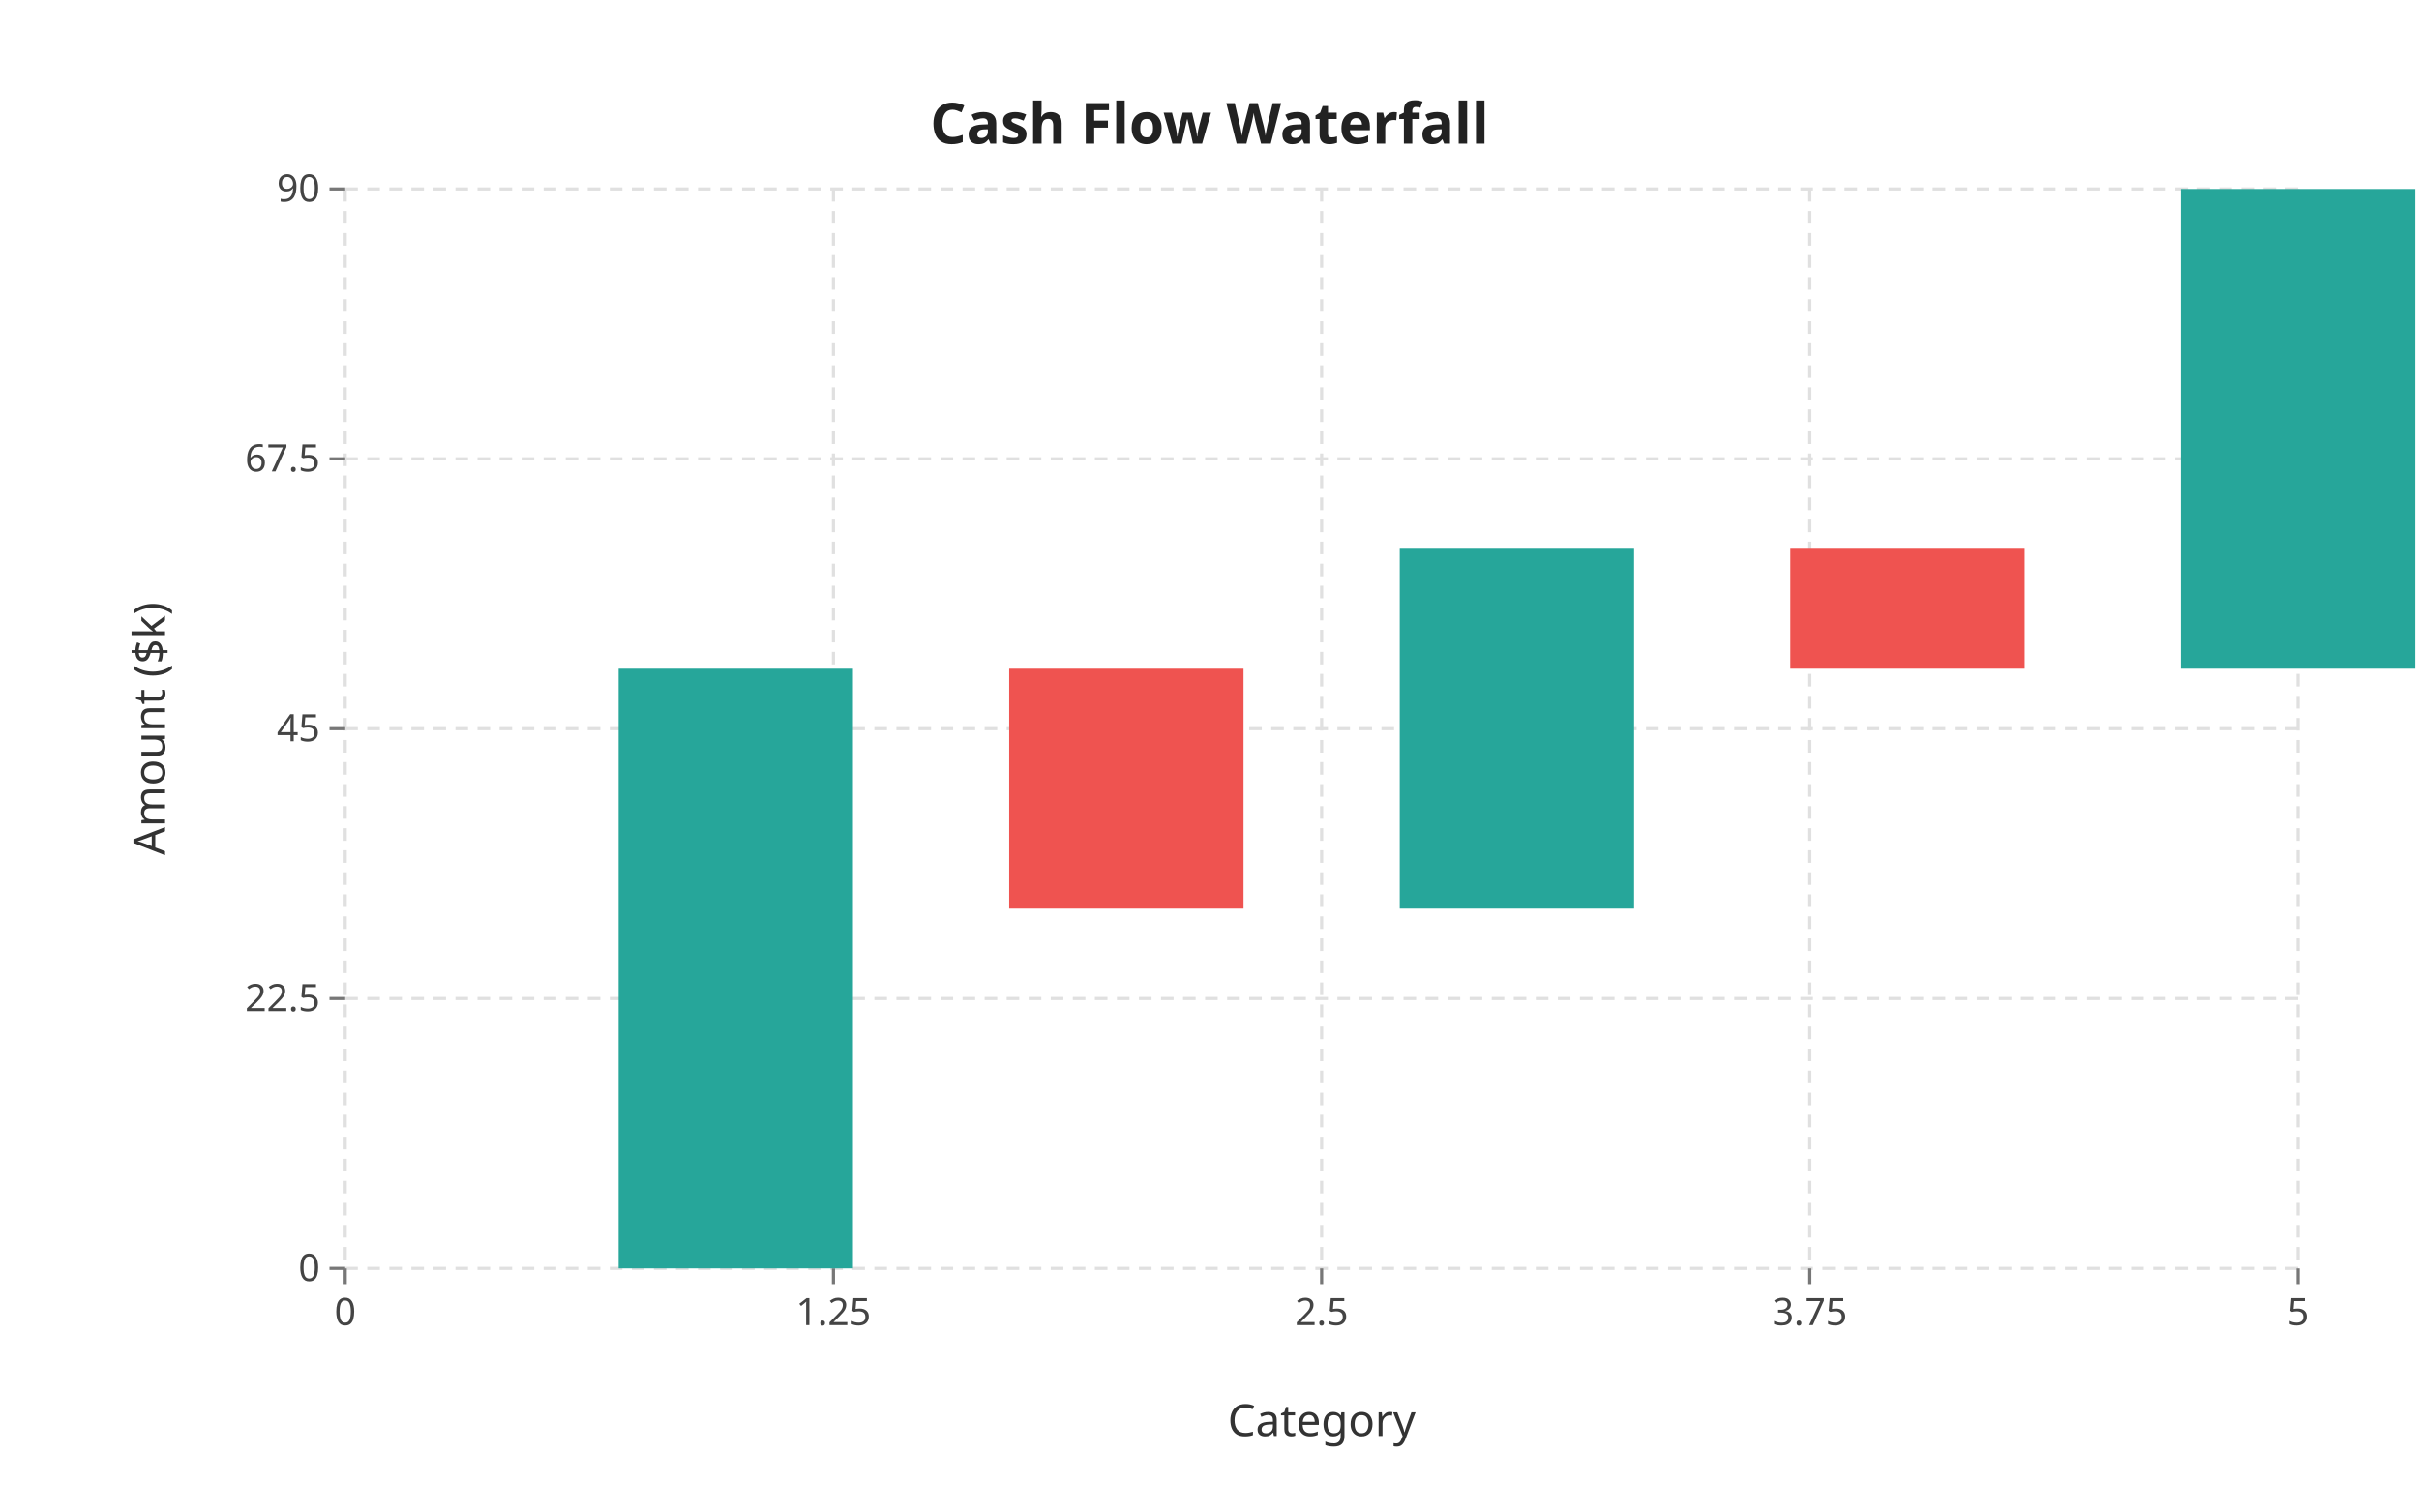
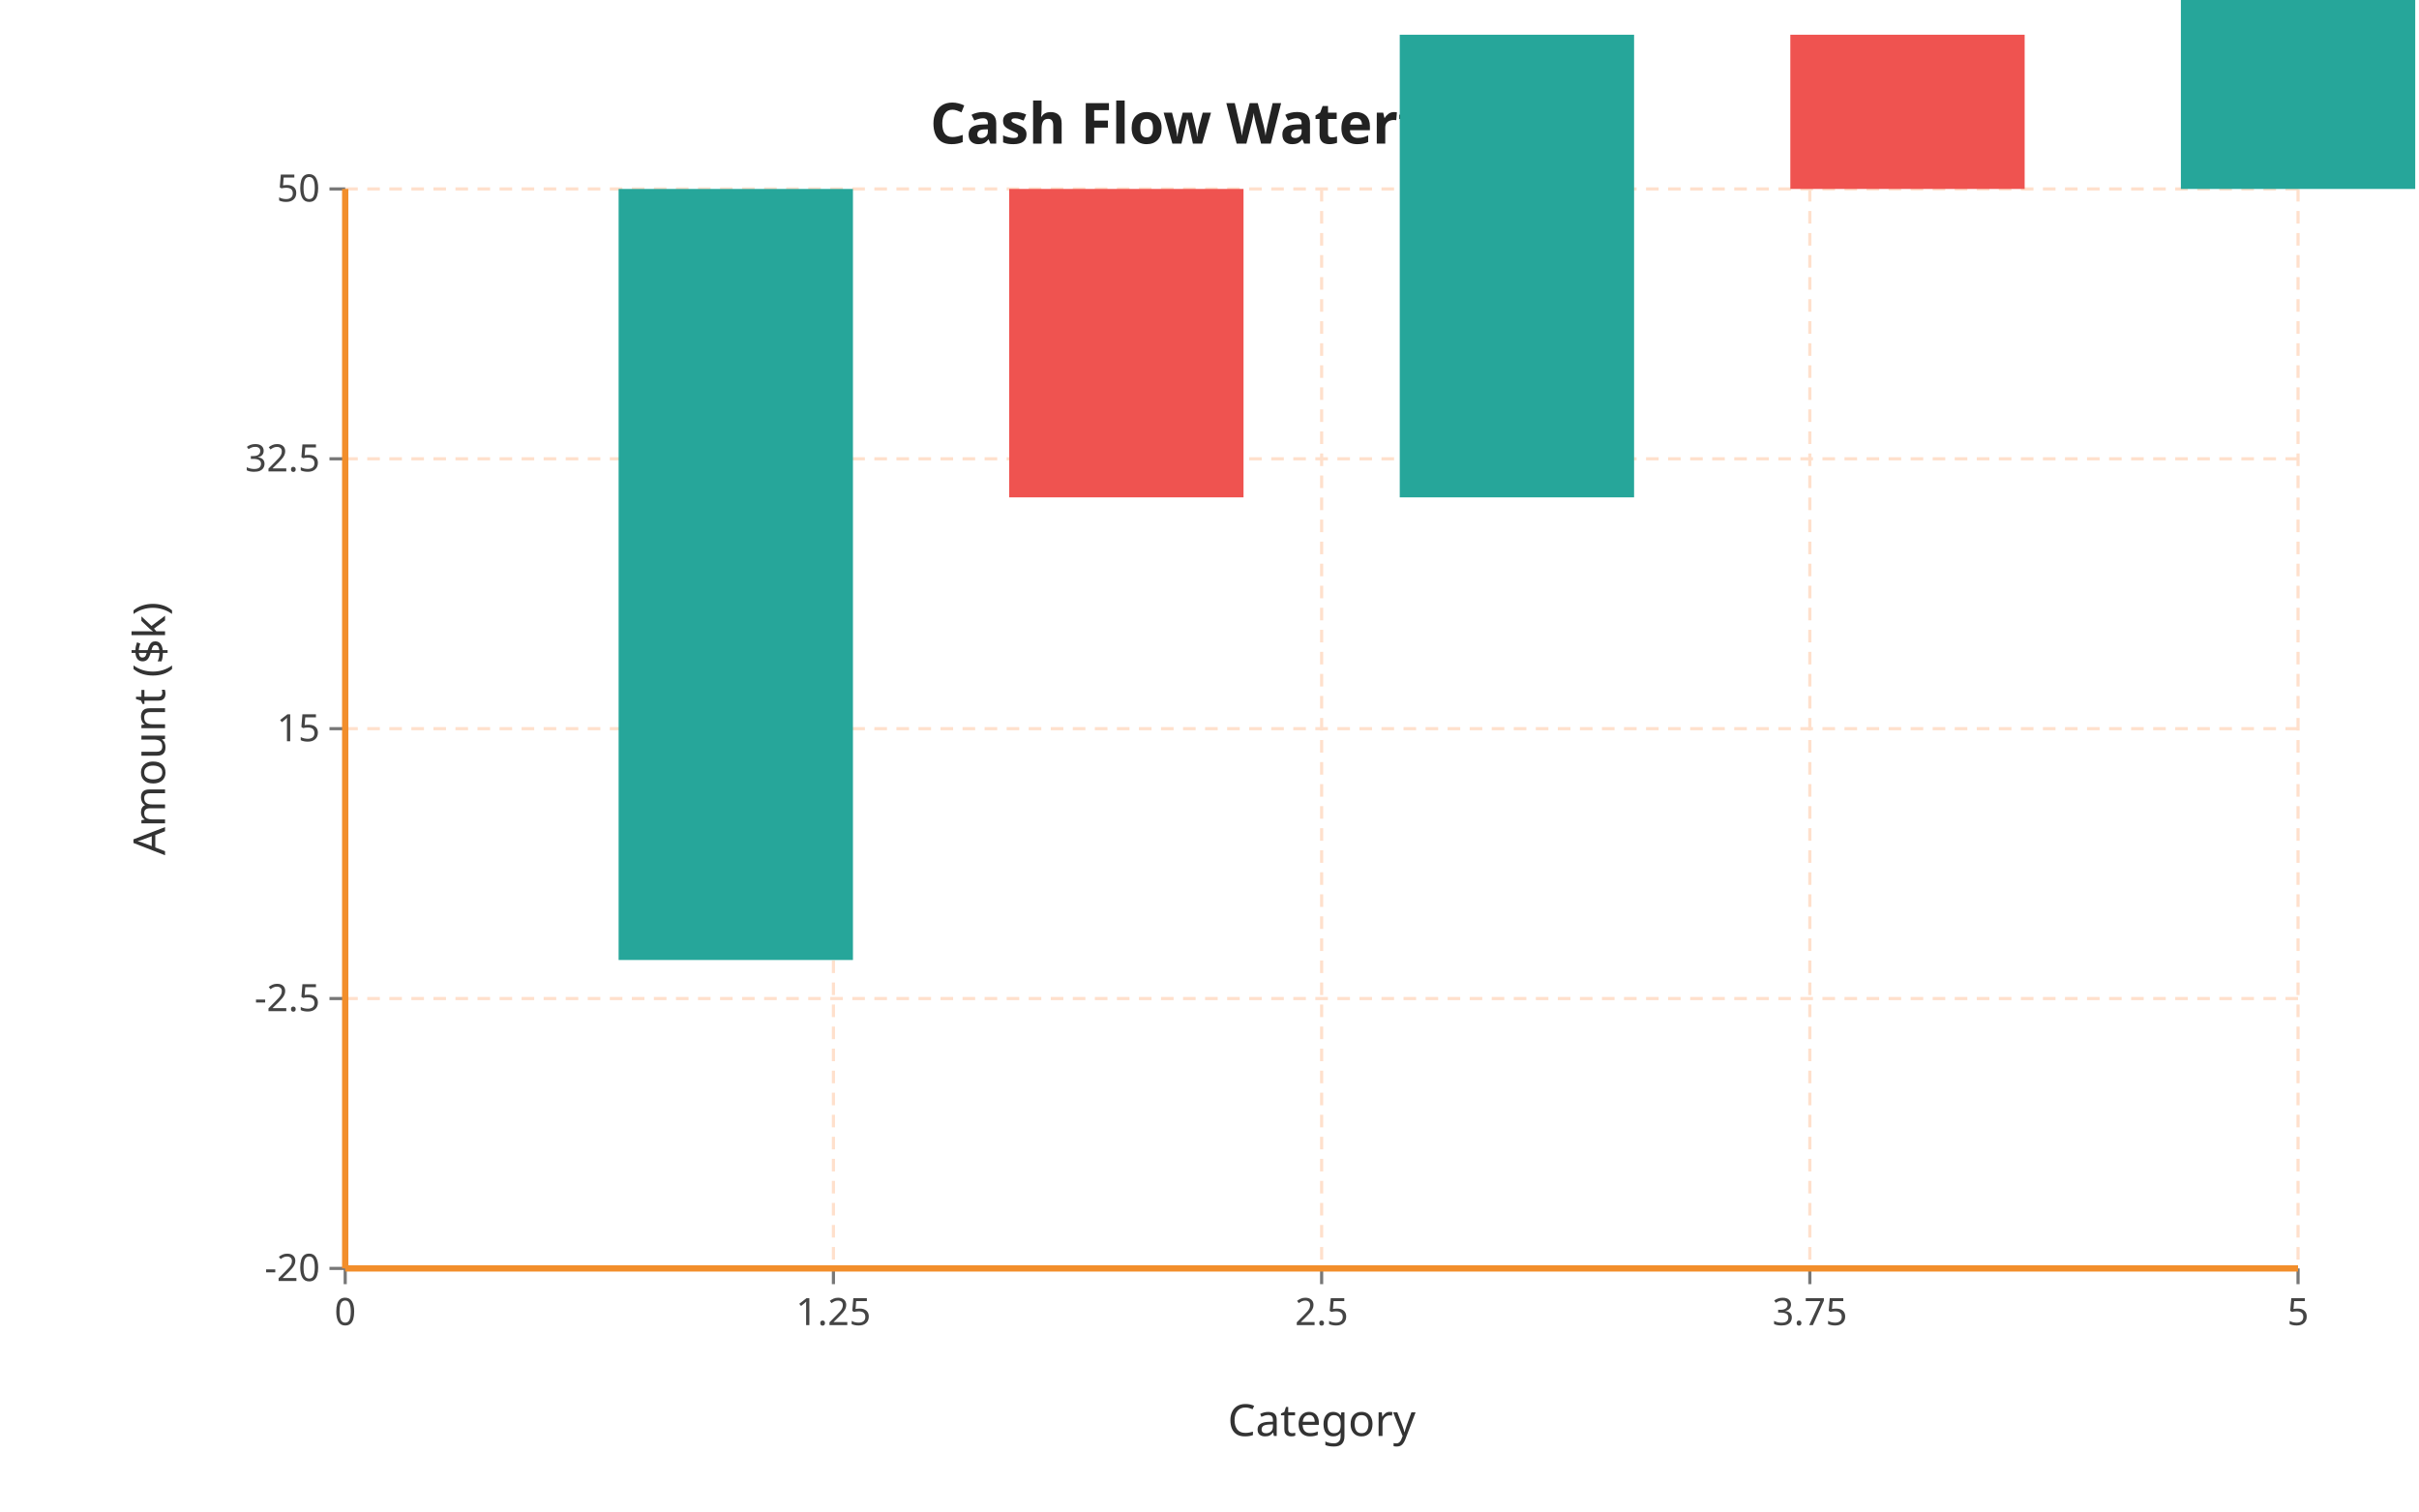
<svg xmlns="http://www.w3.org/2000/svg" width="768.0" height="480.0" style="font-family: sans-serif;">
  <text x="384.0" y="45.6" text-anchor="middle" font-size="18" font-weight="bold" fill="#222">Cash Flow Waterfall</text>
-   <g class="grid" stroke-dasharray="4 3">
-     <line x1="109.6" y1="60.0" x2="109.6" y2="402.8" stroke="#e0e0e0" stroke-width="1" />
-     <line x1="264.6" y1="60.0" x2="264.6" y2="402.8" stroke="#e0e0e0" stroke-width="1" />
-     <line x1="419.6" y1="60.0" x2="419.6" y2="402.8" stroke="#e0e0e0" stroke-width="1" />
-     <line x1="574.6" y1="60.0" x2="574.6" y2="402.8" stroke="#e0e0e0" stroke-width="1" />
-     <line x1="729.6" y1="60.0" x2="729.6" y2="402.8" stroke="#e0e0e0" stroke-width="1" />
-     <line x1="109.6" y1="402.8" x2="729.6" y2="402.8" stroke="#e0e0e0" stroke-width="1" />
-     <line x1="109.6" y1="317.1" x2="729.6" y2="317.1" stroke="#e0e0e0" stroke-width="1" />
-     <line x1="109.6" y1="231.4" x2="729.6" y2="231.4" stroke="#e0e0e0" stroke-width="1" />
-     <line x1="109.6" y1="145.7" x2="729.6" y2="145.7" stroke="#e0e0e0" stroke-width="1" />
-     <line x1="109.6" y1="60.0" x2="729.6" y2="60.0" stroke="#e0e0e0" stroke-width="1" />
+   <g class="grid">
+     <line x1="109.6" y1="60.0" x2="109.6" y2="402.8" stroke="#ffe0cc" stroke-width="1" stroke-dasharray="4 3" />
+     <line x1="264.6" y1="60.0" x2="264.6" y2="402.8" stroke="#ffe0cc" stroke-width="1" stroke-dasharray="4 3" />
+     <line x1="419.6" y1="60.0" x2="419.6" y2="402.8" stroke="#ffe0cc" stroke-width="1" stroke-dasharray="4 3" />
+     <line x1="574.6" y1="60.0" x2="574.6" y2="402.8" stroke="#ffe0cc" stroke-width="1" stroke-dasharray="4 3" />
+     <line x1="729.6" y1="60.0" x2="729.6" y2="402.8" stroke="#ffe0cc" stroke-width="1" stroke-dasharray="4 3" />
+     <line x1="109.6" y1="402.8" x2="729.6" y2="402.8" stroke="#ffe0cc" stroke-width="1" stroke-dasharray="4 3" />
+     <line x1="109.6" y1="317.1" x2="729.6" y2="317.1" stroke="#ffe0cc" stroke-width="1" stroke-dasharray="4 3" />
+     <line x1="109.6" y1="231.4" x2="729.6" y2="231.4" stroke="#ffe0cc" stroke-width="1" stroke-dasharray="4 3" />
+     <line x1="109.6" y1="145.7" x2="729.6" y2="145.7" stroke="#ffe0cc" stroke-width="1" stroke-dasharray="4 3" />
+     <line x1="109.6" y1="60.0" x2="729.6" y2="60.0" stroke="#ffe0cc" stroke-width="1" stroke-dasharray="4 3" />
  </g>
  <g class="axes">
    <line x1="109.6" y1="402.8" x2="109.6" y2="407.8" stroke="#777" stroke-width="1" />
    <text x="109.6" y="420.8" text-anchor="middle" font-size="12" fill="#444">0</text>
    <line x1="264.6" y1="402.8" x2="264.6" y2="407.8" stroke="#777" stroke-width="1" />
    <text x="264.6" y="420.8" text-anchor="middle" font-size="12" fill="#444">1.25</text>
    <line x1="419.6" y1="402.8" x2="419.6" y2="407.8" stroke="#777" stroke-width="1" />
    <text x="419.6" y="420.8" text-anchor="middle" font-size="12" fill="#444">2.5</text>
    <line x1="574.6" y1="402.8" x2="574.6" y2="407.8" stroke="#777" stroke-width="1" />
    <text x="574.6" y="420.8" text-anchor="middle" font-size="12" fill="#444">3.75</text>
    <line x1="729.6" y1="402.8" x2="729.6" y2="407.8" stroke="#777" stroke-width="1" />
    <text x="729.6" y="420.8" text-anchor="middle" font-size="12" fill="#444">5</text>
    <text x="419.6" y="456.0" text-anchor="middle" font-size="14" fill="#333">Category</text>
    <line x1="109.6" y1="402.8" x2="104.6" y2="402.8" stroke="#777" stroke-width="1" />
-     <text x="101.6" y="406.8" text-anchor="end" font-size="12" fill="#444">0</text>
+     <text x="101.6" y="406.8" text-anchor="end" font-size="12" fill="#444">-20</text>
    <line x1="109.6" y1="317.1" x2="104.6" y2="317.1" stroke="#777" stroke-width="1" />
-     <text x="101.6" y="321.1" text-anchor="end" font-size="12" fill="#444">22.5</text>
+     <text x="101.6" y="321.1" text-anchor="end" font-size="12" fill="#444">-2.5</text>
    <line x1="109.6" y1="231.4" x2="104.6" y2="231.4" stroke="#777" stroke-width="1" />
-     <text x="101.6" y="235.4" text-anchor="end" font-size="12" fill="#444">45</text>
+     <text x="101.6" y="235.4" text-anchor="end" font-size="12" fill="#444">15</text>
    <line x1="109.6" y1="145.7" x2="104.6" y2="145.7" stroke="#777" stroke-width="1" />
-     <text x="101.6" y="149.7" text-anchor="end" font-size="12" fill="#444">67.5</text>
+     <text x="101.6" y="149.7" text-anchor="end" font-size="12" fill="#444">32.5</text>
    <line x1="109.6" y1="60.0" x2="104.6" y2="60.0" stroke="#777" stroke-width="1" />
-     <text x="101.6" y="64.0" text-anchor="end" font-size="12" fill="#444">90</text>
+     <text x="101.6" y="64.0" text-anchor="end" font-size="12" fill="#444">50</text>
    <text x="52.4" y="231.4" transform="rotate(-90,52.4,231.4)" text-anchor="middle" font-size="14" fill="#333">Amount ($k)</text>
  </g>
+   <g class="axis-spines">
+     <line x1="109.6" y1="402.8" x2="729.6" y2="402.8" stroke="#f28e2b" stroke-width="2.0" />
+     <line x1="109.6" y1="60.0" x2="109.6" y2="402.8" stroke="#f28e2b" stroke-width="2.0" />
+   </g>
  <g class="series-0">
-     <rect x="320.4" y="212.356" width="74.4" height="76.178" fill="#ef5350" opacity="1.0" />
-     <rect x="568.4" y="174.267" width="74.4" height="38.089" fill="#ef5350" opacity="1.0" />
-     <rect x="196.4" y="212.356" width="74.4" height="190.444" fill="#26a69a" opacity="1.0" />
-     <rect x="444.4" y="174.267" width="74.4" height="114.267" fill="#26a69a" opacity="1.0" />
-     <rect x="692.4" y="60.0" width="74.4" height="152.356" fill="#26a69a" opacity="1.0" />
+     <rect x="320.4" y="60" width="74.4" height="97.943" fill="#ef5350" opacity="1.0" />
+     <rect x="568.4" y="11.029" width="74.4" height="48.971" fill="#ef5350" opacity="1.0" />
+     <rect x="196.4" y="60" width="74.4" height="244.857" fill="#26a69a" opacity="1.0" />
+     <rect x="444.4" y="11.029" width="74.4" height="146.914" fill="#26a69a" opacity="1.0" />
+     <rect x="692.4" y="-135.886" width="74.4" height="195.886" fill="#26a69a" opacity="1.0" />
  </g>
</svg>
